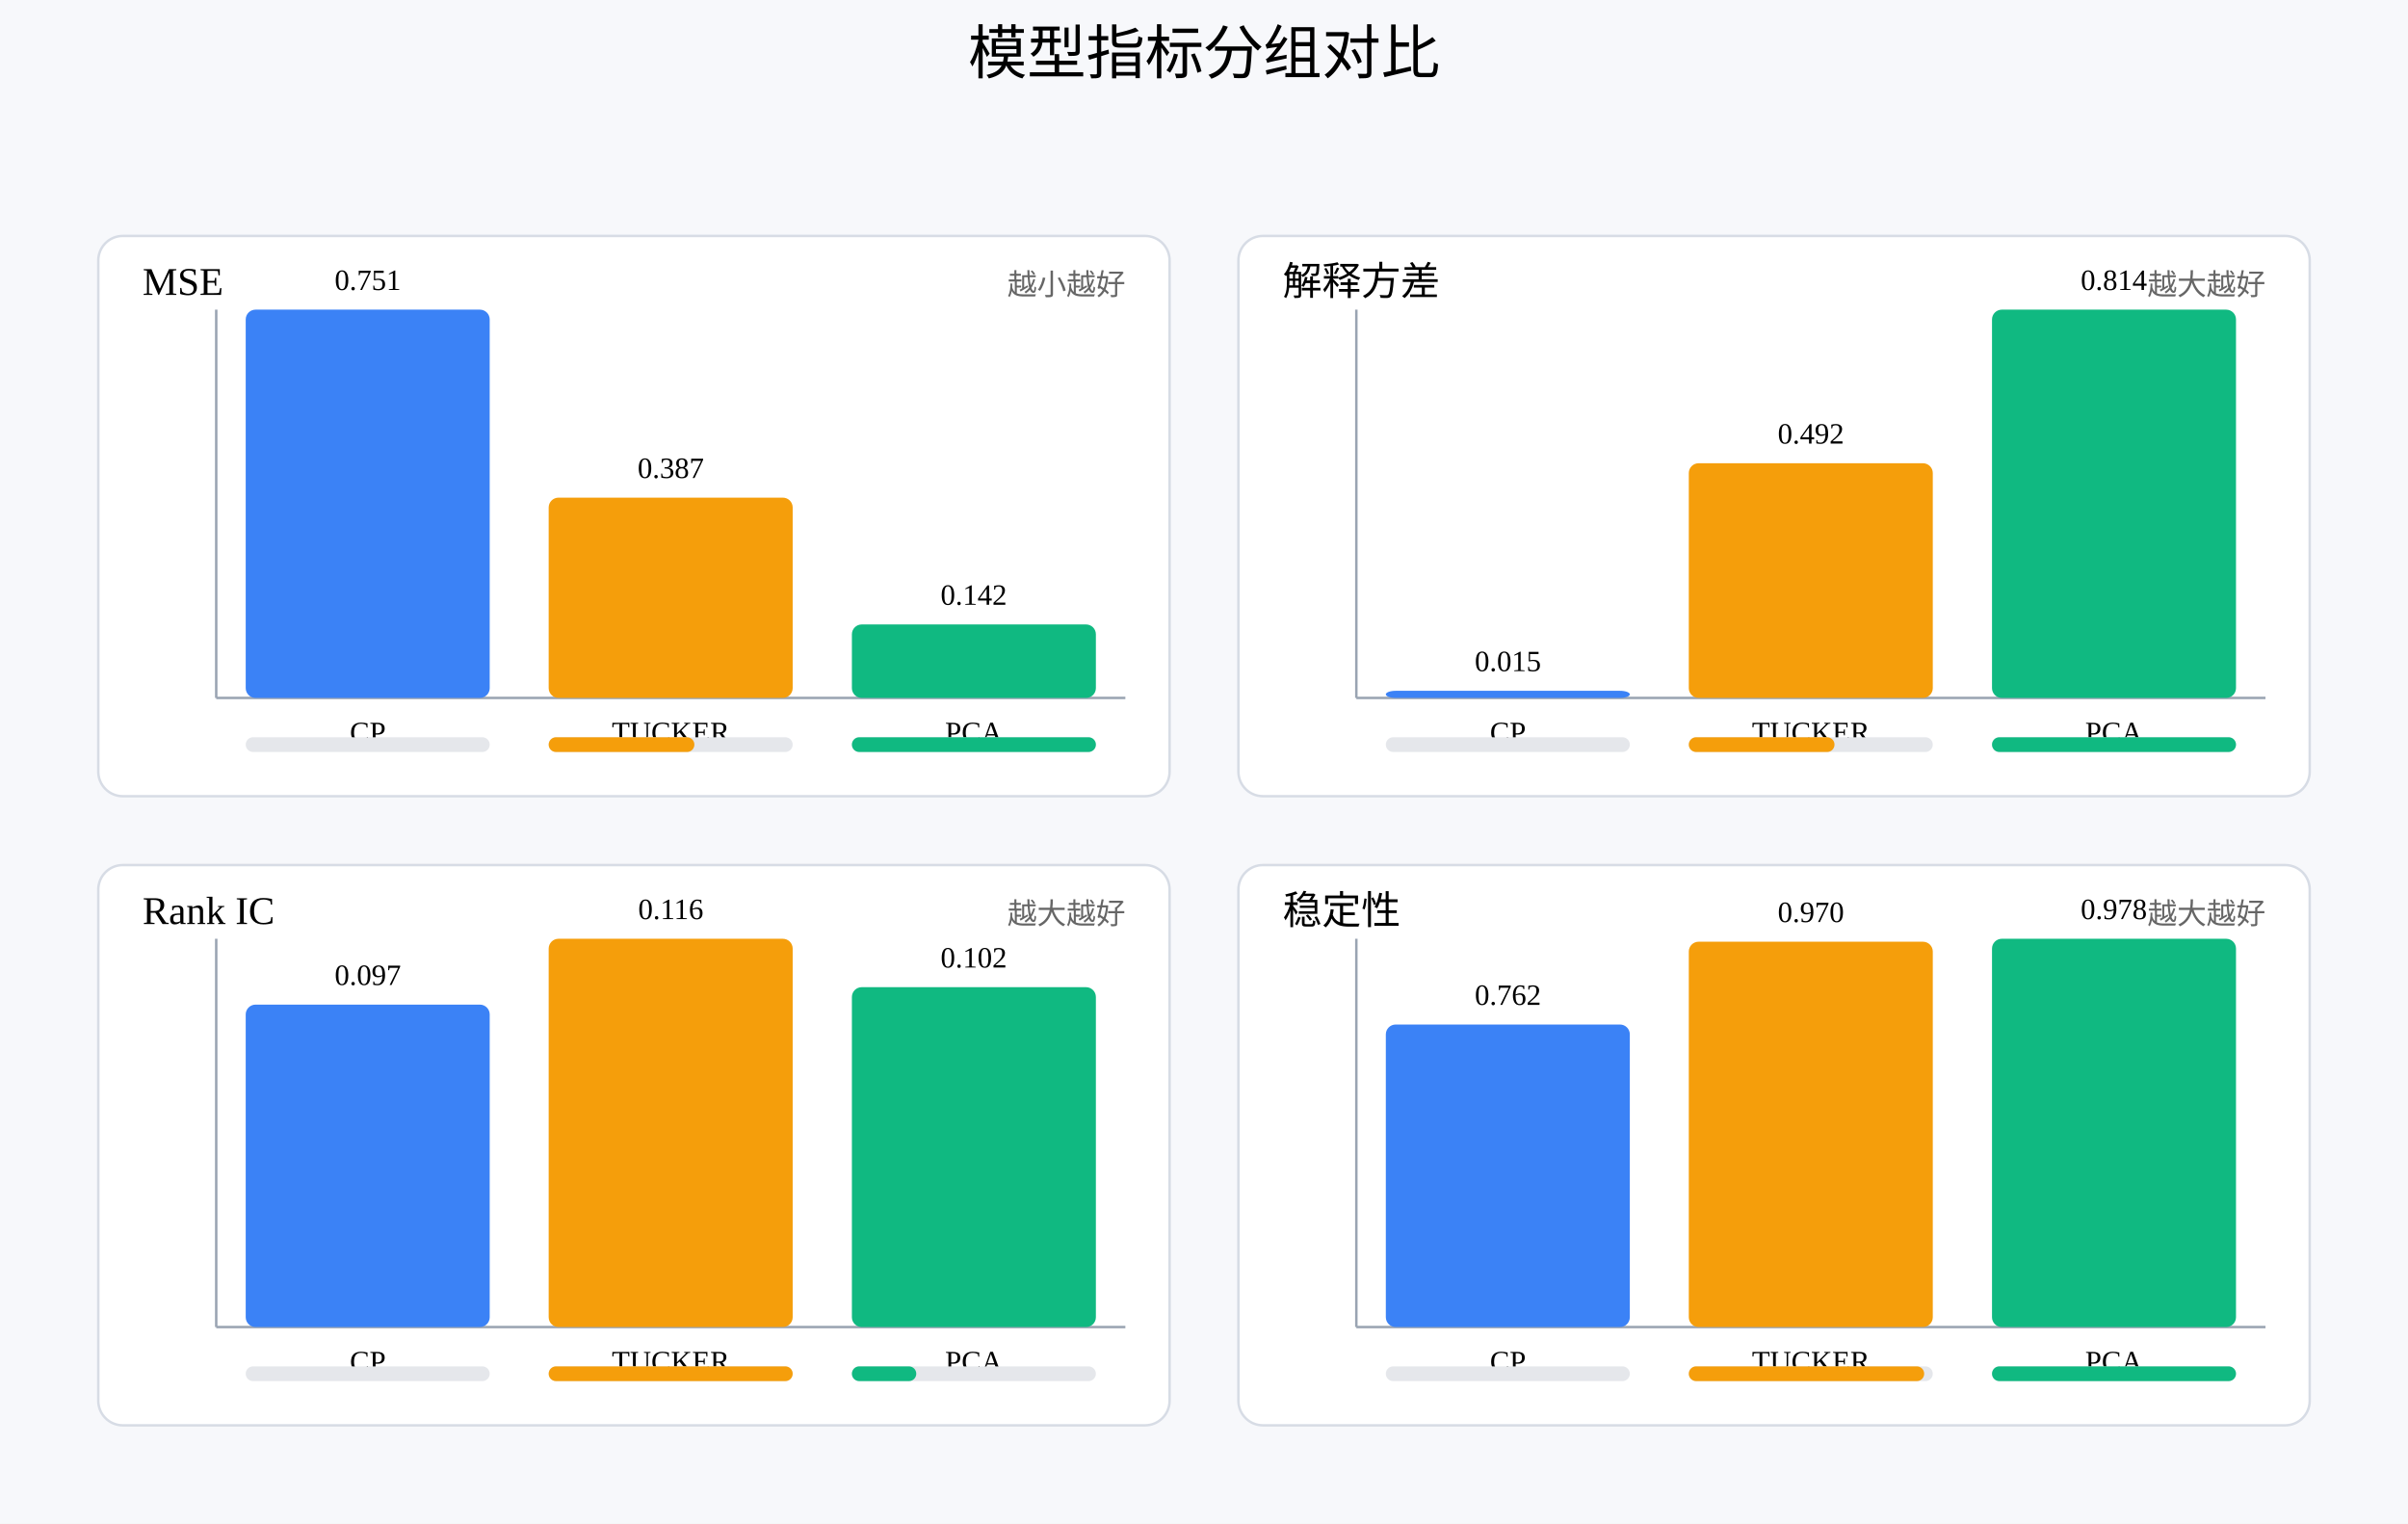
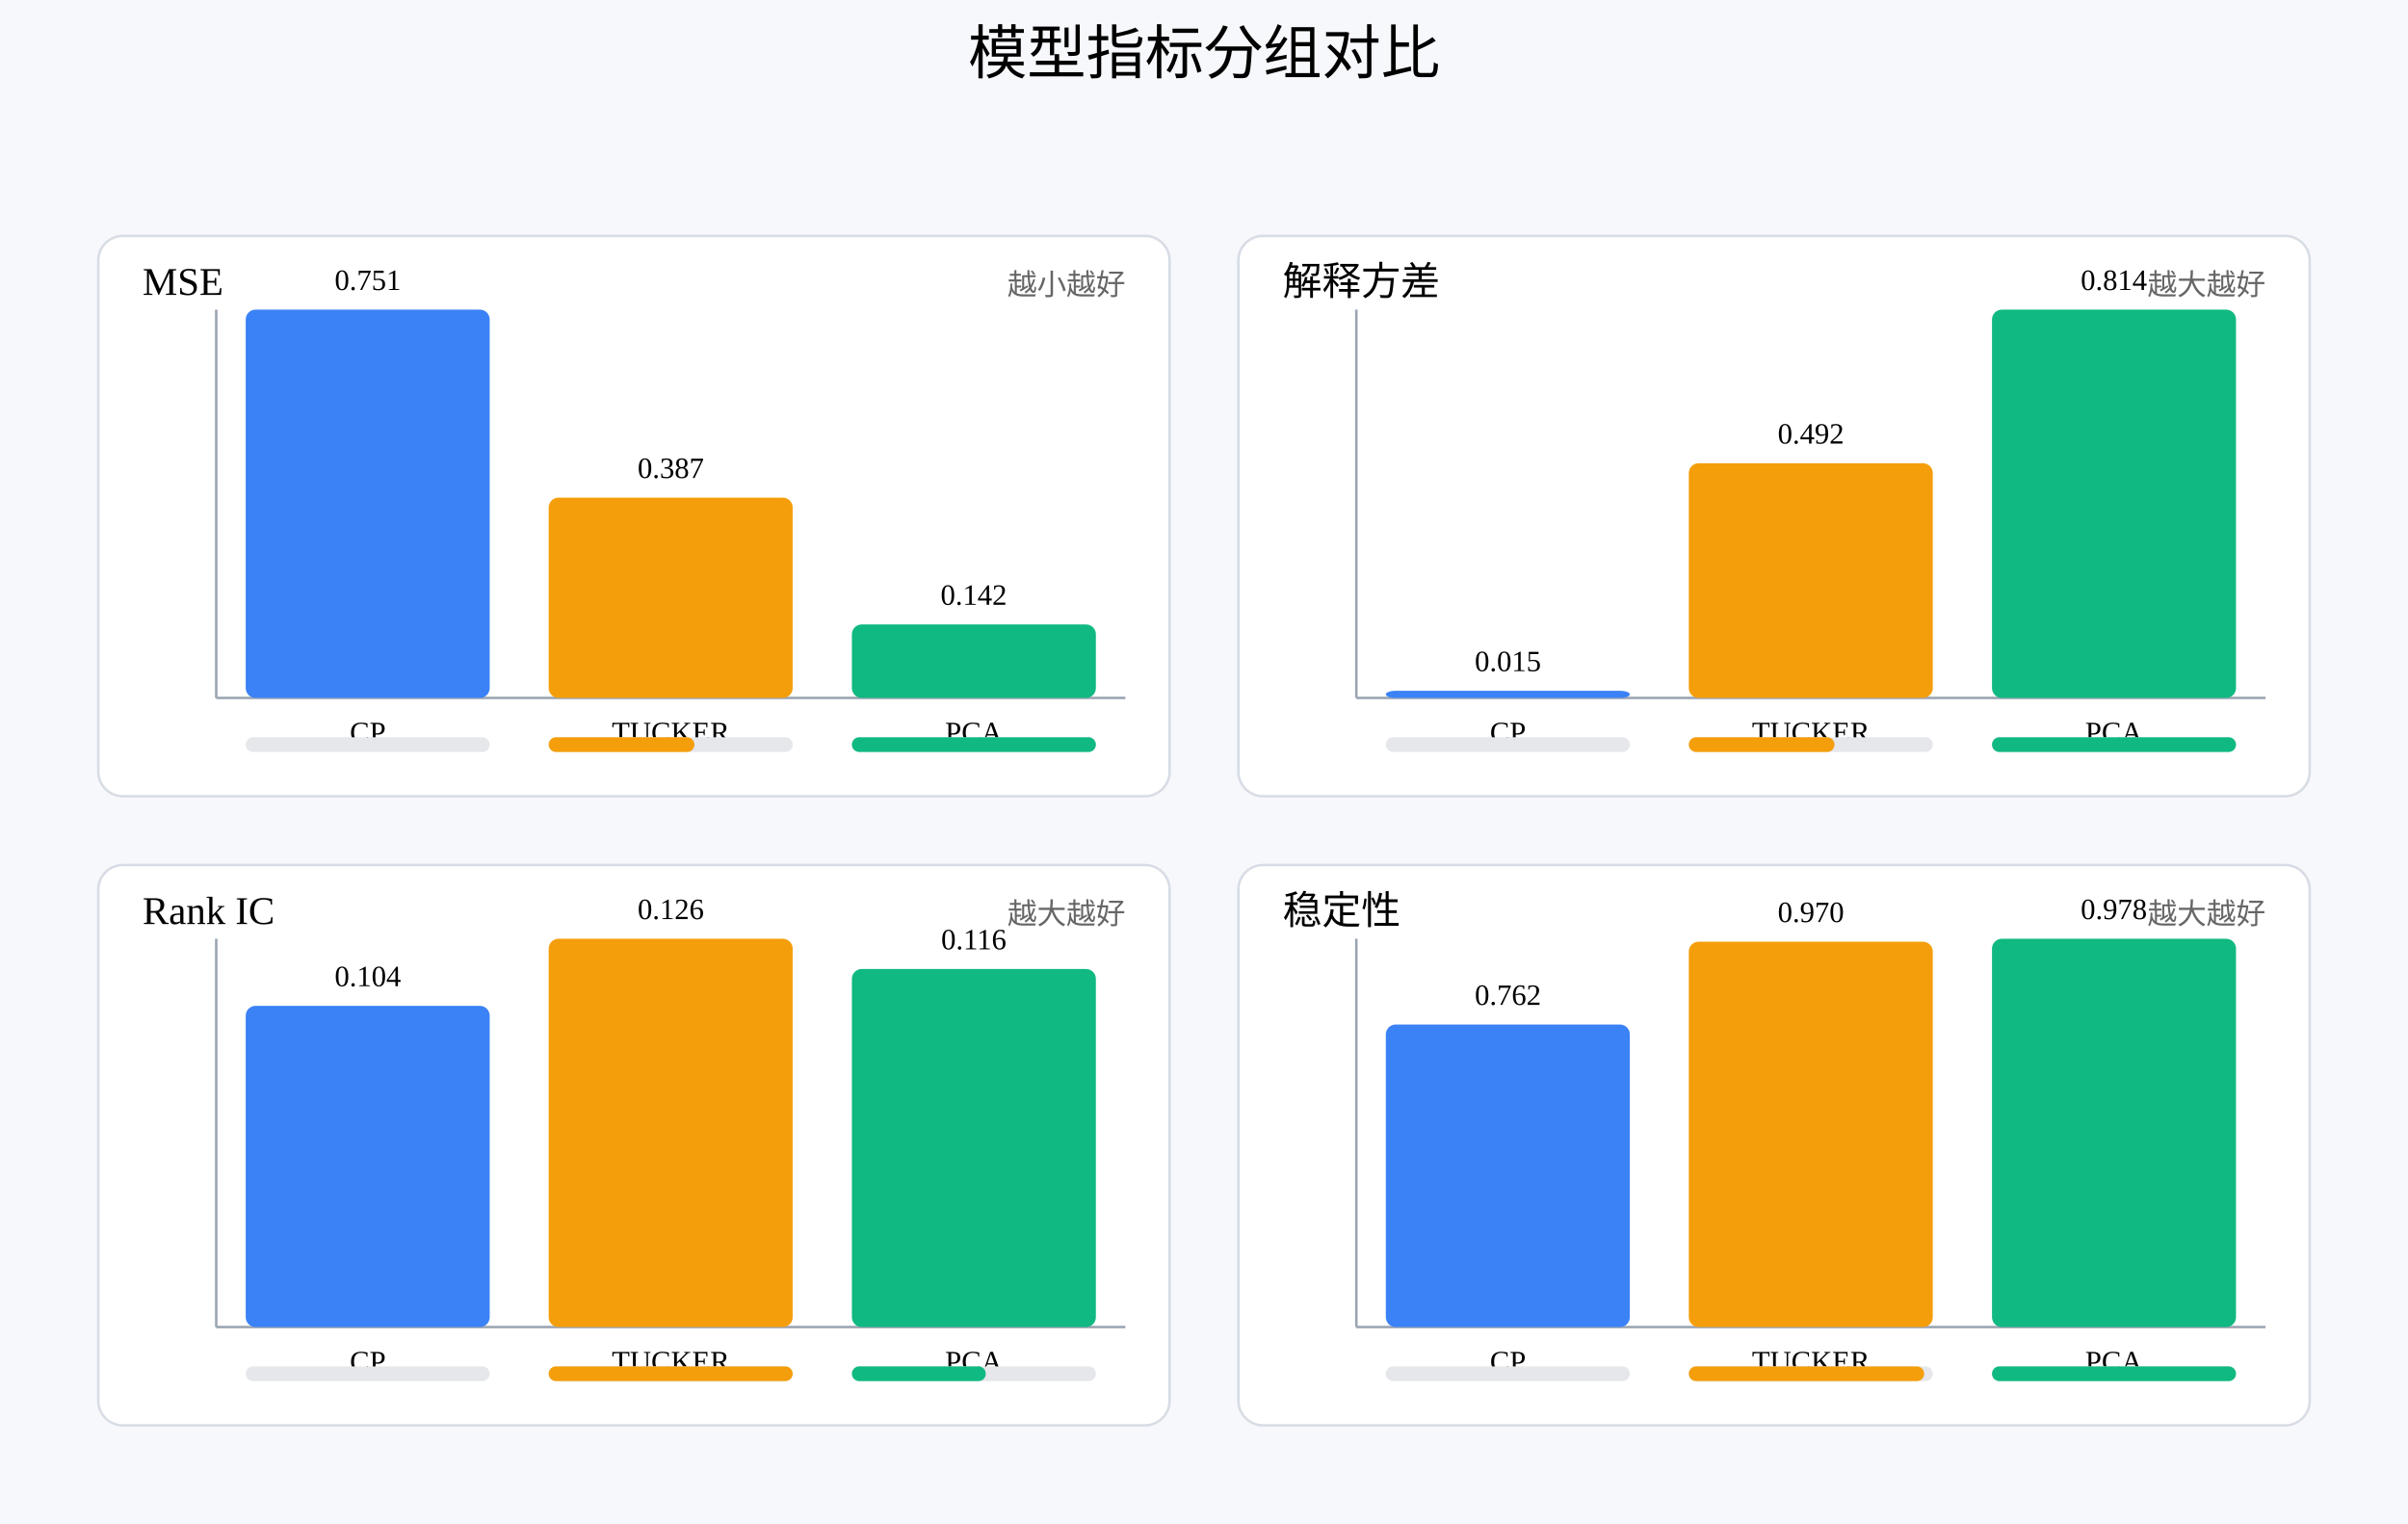
<svg xmlns="http://www.w3.org/2000/svg" width="980" height="620">
  <rect width="100%" height="100%" fill="#f7f8fb" />
  <text x="490" y="30" text-anchor="middle" font-size="24">模型指标分组对比</text>
  <rect x="40.0" y="96.0" width="436.0" height="228.0" fill="#ffffff" stroke="#d7dce5" rx="10" />
  <text x="58.0" y="120.0" font-size="16">MSE</text>
  <text x="458.0" y="120.0" text-anchor="end" font-size="12" fill="#666">越小越好</text>
  <line x1="88.0" y1="284.0" x2="458.0" y2="284.0" stroke="#9aa4b2" />
  <line x1="88.0" y1="126.0" x2="88.0" y2="284.0" stroke="#9aa4b2" />
  <rect x="100.0" y="126.0" width="99.3" height="158.0" rx="4" fill="#3b82f6" />
  <text x="149.7" y="302.0" text-anchor="middle" font-size="12">CP</text>
  <text x="149.7" y="118.0" text-anchor="middle" font-size="12">0.751</text>
  <rect x="100.0" y="300.0" width="99.3" height="6" fill="#e5e7eb" rx="3" />
  <rect x="100.0" y="300.0" width="0.0" height="6" fill="#3b82f6" rx="3" />
  <rect x="223.3" y="202.5" width="99.3" height="81.5" rx="4" fill="#f59e0b" />
  <text x="273.0" y="302.0" text-anchor="middle" font-size="12">TUCKER</text>
  <text x="273.0" y="194.5" text-anchor="middle" font-size="12">0.387</text>
  <rect x="223.3" y="300.0" width="99.3" height="6" fill="#e5e7eb" rx="3" />
  <rect x="223.3" y="300.0" width="59.3" height="6" fill="#f59e0b" rx="3" />
  <rect x="346.7" y="254.1" width="99.3" height="29.9" rx="4" fill="#10b981" />
  <text x="396.3" y="302.0" text-anchor="middle" font-size="12">PCA</text>
  <text x="396.3" y="246.1" text-anchor="middle" font-size="12">0.142</text>
  <rect x="346.7" y="300.0" width="99.3" height="6" fill="#e5e7eb" rx="3" />
  <rect x="346.7" y="300.0" width="99.3" height="6" fill="#10b981" rx="3" />
  <rect x="504.0" y="96.0" width="436.0" height="228.0" fill="#ffffff" stroke="#d7dce5" rx="10" />
  <text x="522.0" y="120.0" font-size="16">解释方差</text>
  <text x="922.0" y="120.0" text-anchor="end" font-size="12" fill="#666">越大越好</text>
  <line x1="552.0" y1="284.0" x2="922.0" y2="284.0" stroke="#9aa4b2" />
  <line x1="552.0" y1="126.0" x2="552.0" y2="284.0" stroke="#9aa4b2" />
  <rect x="564.0" y="281.1" width="99.3" height="2.9" rx="4" fill="#3b82f6" />
  <text x="613.7" y="302.0" text-anchor="middle" font-size="12">CP</text>
  <text x="613.7" y="273.1" text-anchor="middle" font-size="12">0.015</text>
  <rect x="564.0" y="300.0" width="99.3" height="6" fill="#e5e7eb" rx="3" />
  <rect x="564.0" y="300.0" width="0.0" height="6" fill="#3b82f6" rx="3" />
  <rect x="687.3" y="188.5" width="99.3" height="95.5" rx="4" fill="#f59e0b" />
  <text x="737.0" y="302.0" text-anchor="middle" font-size="12">TUCKER</text>
  <text x="737.0" y="180.5" text-anchor="middle" font-size="12">0.492</text>
  <rect x="687.3" y="300.0" width="99.3" height="6" fill="#e5e7eb" rx="3" />
  <rect x="687.3" y="300.0" width="59.3" height="6" fill="#f59e0b" rx="3" />
  <rect x="810.7" y="126.0" width="99.3" height="158.0" rx="4" fill="#10b981" />
  <text x="860.3" y="302.0" text-anchor="middle" font-size="12">PCA</text>
  <text x="860.3" y="118.0" text-anchor="middle" font-size="12">0.814</text>
  <rect x="810.7" y="300.0" width="99.3" height="6" fill="#e5e7eb" rx="3" />
  <rect x="810.7" y="300.0" width="99.3" height="6" fill="#10b981" rx="3" />
  <rect x="40.0" y="352.0" width="436.0" height="228.0" fill="#ffffff" stroke="#d7dce5" rx="10" />
  <text x="58.0" y="376.0" font-size="16">Rank IC</text>
  <text x="458.0" y="376.0" text-anchor="end" font-size="12" fill="#666">越大越好</text>
  <line x1="88.0" y1="540.0" x2="458.0" y2="540.0" stroke="#9aa4b2" />
  <line x1="88.0" y1="382.0" x2="88.0" y2="540.0" stroke="#9aa4b2" />
-   <rect x="100.0" y="408.8" width="99.3" height="131.2" rx="4" fill="#3b82f6" />
+   <rect x="100.0" y="409.3" width="99.3" height="130.7" rx="4" fill="#3b82f6" />
  <text x="149.7" y="558.0" text-anchor="middle" font-size="12">CP</text>
-   <text x="149.7" y="400.8" text-anchor="middle" font-size="12">0.097</text>
+   <text x="149.7" y="401.3" text-anchor="middle" font-size="12">0.104</text>
  <rect x="100.0" y="556.0" width="99.3" height="6" fill="#e5e7eb" rx="3" />
  <rect x="100.0" y="556.0" width="0.0" height="6" fill="#3b82f6" rx="3" />
  <rect x="223.3" y="382.0" width="99.3" height="158.0" rx="4" fill="#f59e0b" />
  <text x="273.0" y="558.0" text-anchor="middle" font-size="12">TUCKER</text>
-   <text x="273.0" y="374.0" text-anchor="middle" font-size="12">0.116</text>
+   <text x="273.0" y="374.0" text-anchor="middle" font-size="12">0.126</text>
  <rect x="223.3" y="556.0" width="99.3" height="6" fill="#e5e7eb" rx="3" />
  <rect x="223.3" y="556.0" width="99.3" height="6" fill="#f59e0b" rx="3" />
-   <rect x="346.7" y="401.7" width="99.3" height="138.3" rx="4" fill="#10b981" />
+   <rect x="346.7" y="394.3" width="99.3" height="145.7" rx="4" fill="#10b981" />
  <text x="396.3" y="558.0" text-anchor="middle" font-size="12">PCA</text>
-   <text x="396.3" y="393.7" text-anchor="middle" font-size="12">0.102</text>
+   <text x="396.3" y="386.3" text-anchor="middle" font-size="12">0.116</text>
  <rect x="346.7" y="556.0" width="99.3" height="6" fill="#e5e7eb" rx="3" />
-   <rect x="346.7" y="556.0" width="26.2" height="6" fill="#10b981" rx="3" />
+   <rect x="346.7" y="556.0" width="54.5" height="6" fill="#10b981" rx="3" />
  <rect x="504.0" y="352.0" width="436.0" height="228.0" fill="#ffffff" stroke="#d7dce5" rx="10" />
  <text x="522.0" y="376.0" font-size="16">稳定性</text>
  <text x="922.0" y="376.0" text-anchor="end" font-size="12" fill="#666">越大越好</text>
  <line x1="552.0" y1="540.0" x2="922.0" y2="540.0" stroke="#9aa4b2" />
  <line x1="552.0" y1="382.0" x2="552.0" y2="540.0" stroke="#9aa4b2" />
  <rect x="564.0" y="416.9" width="99.3" height="123.1" rx="4" fill="#3b82f6" />
  <text x="613.7" y="558.0" text-anchor="middle" font-size="12">CP</text>
  <text x="613.7" y="408.9" text-anchor="middle" font-size="12">0.762</text>
  <rect x="564.0" y="556.0" width="99.3" height="6" fill="#e5e7eb" rx="3" />
  <rect x="564.0" y="556.0" width="0.0" height="6" fill="#3b82f6" rx="3" />
  <rect x="687.3" y="383.2" width="99.3" height="156.8" rx="4" fill="#f59e0b" />
  <text x="737.0" y="558.0" text-anchor="middle" font-size="12">TUCKER</text>
  <text x="737.0" y="375.2" text-anchor="middle" font-size="12">0.970</text>
  <rect x="687.3" y="556.0" width="99.3" height="6" fill="#e5e7eb" rx="3" />
  <rect x="687.3" y="556.0" width="95.8" height="6" fill="#f59e0b" rx="3" />
  <rect x="810.7" y="382.0" width="99.3" height="158.0" rx="4" fill="#10b981" />
  <text x="860.3" y="558.0" text-anchor="middle" font-size="12">PCA</text>
  <text x="860.3" y="374.0" text-anchor="middle" font-size="12">0.978</text>
  <rect x="810.7" y="556.0" width="99.3" height="6" fill="#e5e7eb" rx="3" />
  <rect x="810.7" y="556.0" width="99.3" height="6" fill="#10b981" rx="3" />
</svg>
